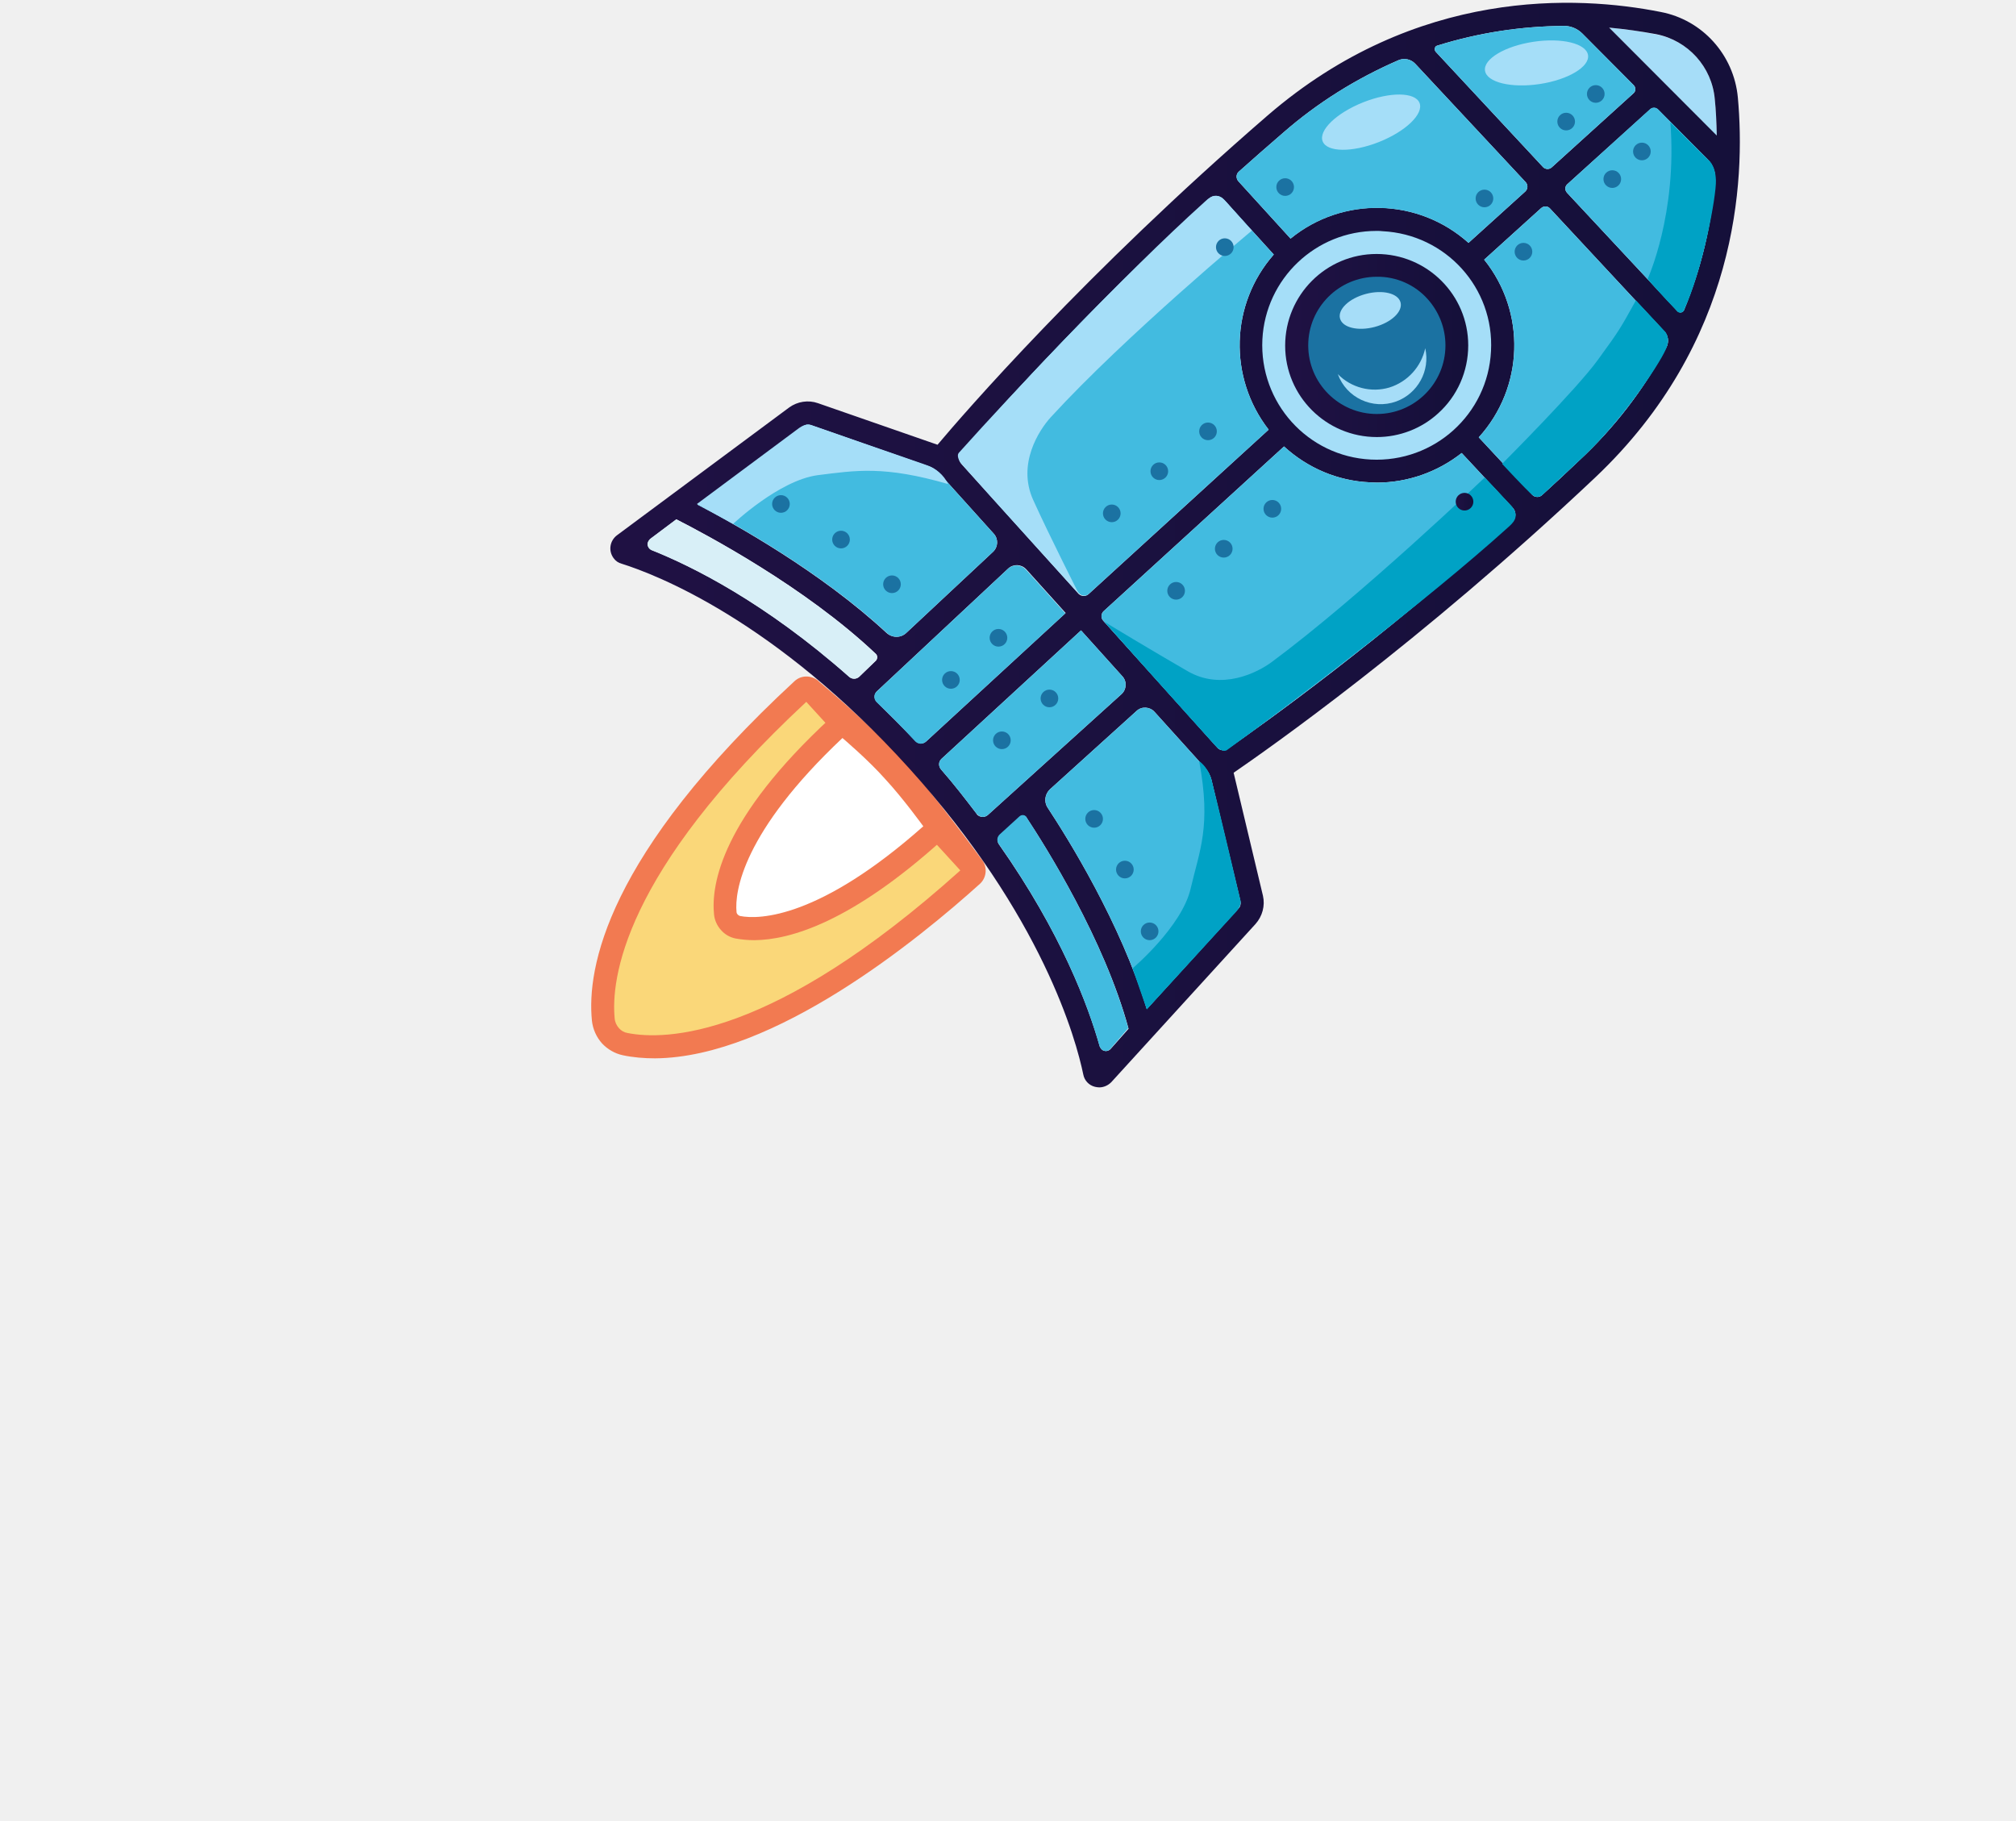
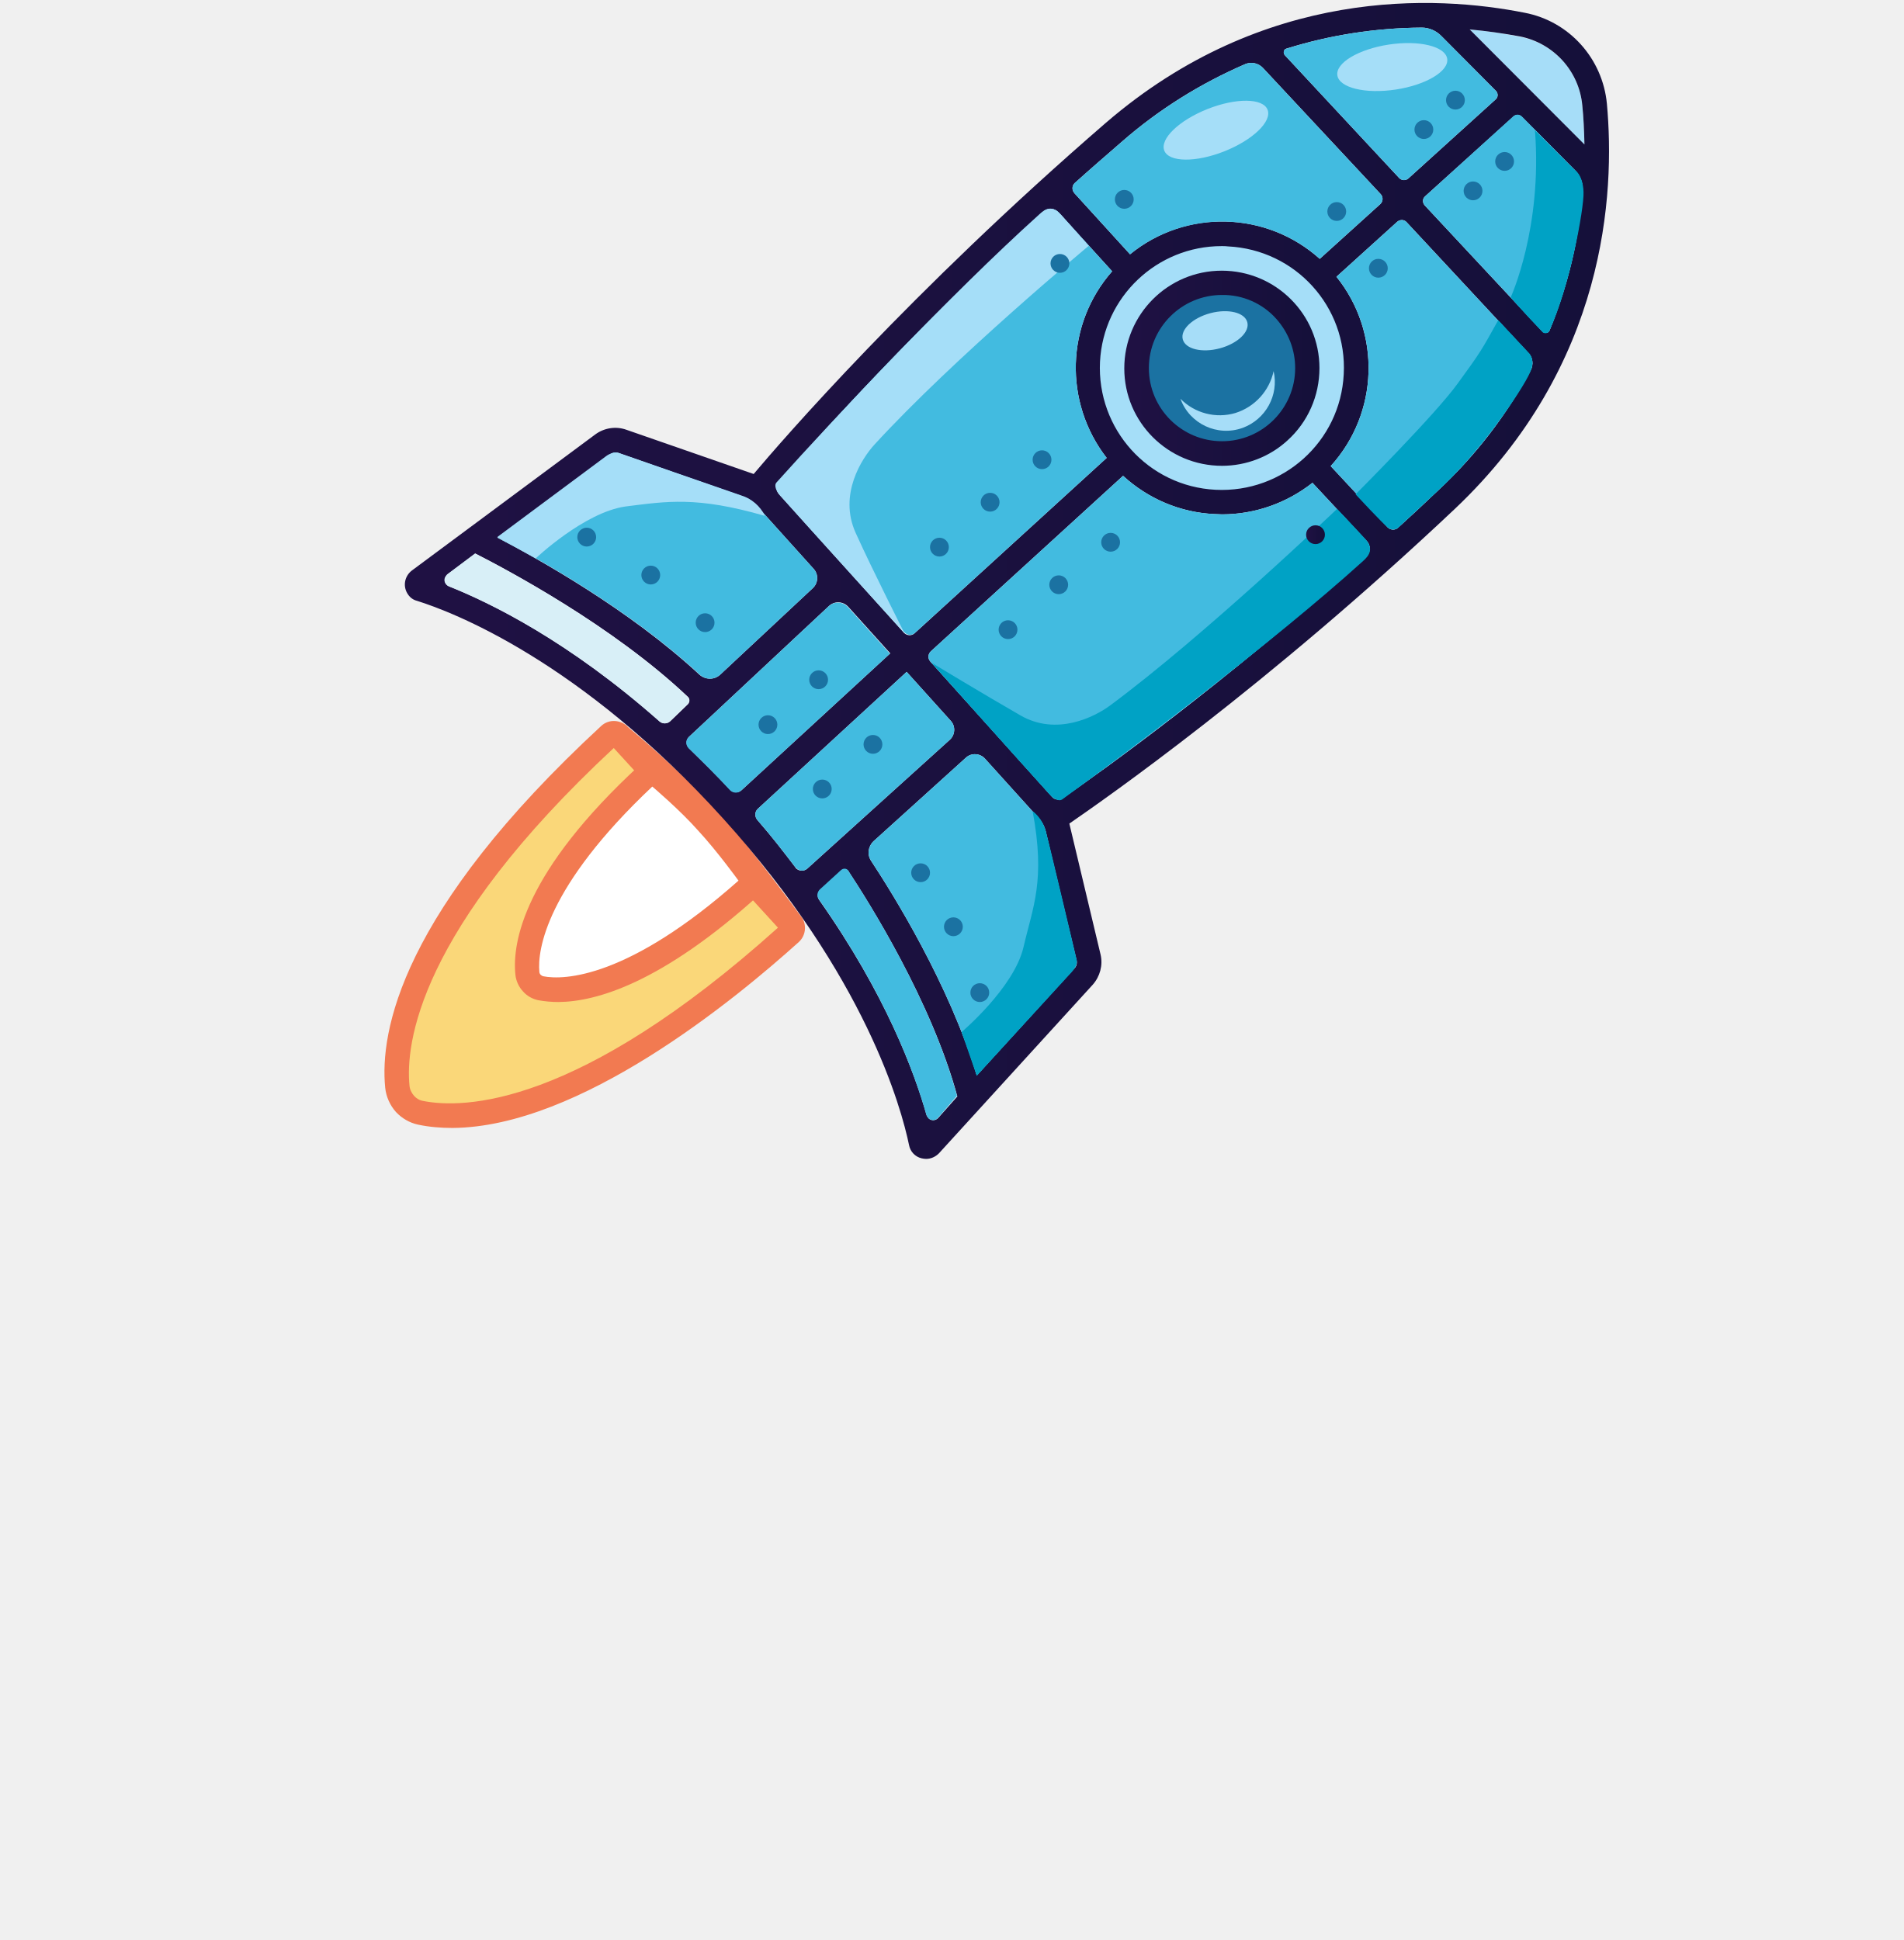
- <svg xmlns="http://www.w3.org/2000/svg" version="1.1" id="Layer_1" x="0px" y="0px" viewBox="0 0 708.1 639.3" style="enable-background:new 0 0 708.1 639.3;" xml:space="preserve">
+ <svg xmlns="http://www.w3.org/2000/svg" version="1.1" id="Layer_1" x="0px" y="0px" viewBox="0 0 627.1 639.3" style="enable-background:new 0 0 627.1 639.3;" xml:space="preserve">
  <style type="text/css">
	.st0{fill:#A5DEF8;}
	.st1{fill:url(#SVGID_1_);}
	.st2{fill:#FFFFFF;}
	.st3{fill:#FAD779;}
	.st4{fill:#F27A51;}
	.st5{fill:#1B72A2;}
- 	.st6{fill:url(#SVGID_00000101815082533259033830000012279544060867213696_);}
+ 	.st6{fill:url(#SVGID_00000150094406594234367810000001425269851173589381_);}
	.st7{fill:#A6DDF8;}
- 	.st8{fill:url(#SVGID_00000111190667404518425700000017161835971532471210_);}
+ 	.st8{fill:url(#SVGID_00000060750816579272698260000005582698913567234707_);}
	.st9{fill:#42BBE0;}
	.st10{fill:#D8EFF7;}
	.st11{fill:#00A2C5;}
- 	.st12{fill:url(#SVGID_00000156569483388193714350000008293039597008446605_);}
+ 	.st12{fill:url(#SVGID_00000110445345411747976250000006889118637327608463_);}
</style>
  <g>
-     <ellipse transform="matrix(0.986 -0.1666 0.1666 0.986 -13.4988 82.2417)" class="st0" cx="483.5" cy="121.6" rx="44.2" ry="44.2" />
-     <linearGradient id="SVGID_1_" gradientUnits="userSpaceOnUse" x1="435.221" y1="520.357" x2="531.711" y2="520.357" gradientTransform="matrix(1 0 0 -1 0 642)">
+     <ellipse class="st0" cx="402.5" cy="121.6" rx="44.2" ry="44.2" />
+     <linearGradient id="SVGID_1_" gradientUnits="userSpaceOnUse" x1="354.221" y1="271.616" x2="450.711" y2="271.616" gradientTransform="matrix(1 0 0 1 0 -150)">
      <stop offset="4.000000e-02" style="stop-color:#1F1143" />
      <stop offset="0.96" style="stop-color:#15103A" />
    </linearGradient>
-     <path class="st1" d="M483.5,169.8c-0.8,0-1.7,0-2.5-0.1c-26.6-1.4-47-24-45.6-50.6c1.4-26.6,24-47,50.6-45.6s47,24,45.6,50.6   C530.2,149.7,509.1,169.8,483.5,169.8z M483.4,81.4c-22.3,0-40.4,18.1-40.4,40.3c0,22.3,18.1,40.4,40.3,40.4s40.4-18.1,40.4-40.3   c0-21.5-16.8-39.2-38.2-40.3C484.8,81.4,484.1,81.4,483.4,81.4z" />
-     <path class="st2" d="M557.4,164.8c-70.4,66.4-128.7,104.8-128.7,104.8l10.9,45.9c0.5,2.2-0.1,4.6-1.6,6.3l-50.8,55.6   c-0.6,0.7-1.7,0.7-2.3,0.1c-0.3-0.2-0.4-0.5-0.5-0.9c-2.5-12.1-14.4-56.6-62.2-109.5s-90.8-69.3-102.6-73c-0.9-0.3-1.4-1.2-1.1-2.1   c0.1-0.3,0.3-0.6,0.6-0.8l60.5-44.8c1.8-1.4,4.2-1.7,6.4-1l44.6,15.5c0,0,44.1-54.2,117.3-117.4C498.7-0.2,553.7,2.5,582.5,8.2   c12.9,2.5,22.7,13.3,23.9,26.4C609.1,63.8,606.1,118.8,557.4,164.8z" />
-     <path class="st3" d="M341.4,307.4c-68.1,61.7-107.6,62.2-121.9,59.3c-4.1-0.9-7.2-4.4-7.6-8.6c-1.5-14.8,3-54,69.9-115.8   c0.9-0.8,2.2-0.8,3.1,0.1c0,0,0,0,0,0l56.7,61.9C342.4,305.2,342.3,306.5,341.4,307.4C341.5,307.3,341.4,307.4,341.4,307.4z" />
-     <path class="st4" d="M230.1,371.7c-3.8,0-7.7-0.3-11.4-1.1c-2.8-0.6-5.3-2.1-7.2-4.1c-2-2.2-3.3-5.1-3.6-8.1   c-1.8-18.3,5-58,71.2-119.2c1.2-1.1,2.8-1.7,4.5-1.6c1.6,0.1,3.2,0.8,4.3,2c10.3,8.6,20.1,17.7,29.4,27.5   c9.7,10.3,27.3,34.5,27.3,34.5c2.3,2.5,2.1,6.5-0.4,8.8l0,0C322.9,329.6,272,371.4,230.1,371.7z M283.2,246.5   c-64.7,60.2-68.6,97.8-67.3,111.2c0.1,1.3,0.7,2.5,1.5,3.4c0.8,0.9,1.8,1.5,3,1.7c13.1,2.6,50.8,2.3,116.9-57.1L283.2,246.5z" />
-     <path class="st2" d="M329.2,291.6c-38.7,35.1-61.1,35.3-69.3,33.7c-1.1-0.2-2.1-0.8-2.8-1.6c-0.8-0.9-1.3-2-1.5-3.3   c-0.8-8.4,1.7-30.7,39.7-65.8c0.5-0.5,1.3-0.4,1.7,0.1c0,0,0,0,0,0l32.2,35.2C329.8,290.4,329.7,291.1,329.2,291.6z" />
-     <path class="st4" d="M265,330.2c-2.3,0-4.5-0.2-6.7-0.6c-1.9-0.4-3.7-1.4-5-2.9c-1.4-1.5-2.3-3.5-2.5-5.5   c-1.1-10.7,2.8-33.9,41-69.1c1-0.9,2.4-1.4,3.8-1.4c1.4,0,2.7,0.7,3.7,1.7l32.1,35.1c2,2.1,1.8,5.5-0.3,7.4c0,0,0,0,0,0   C299,323.9,277.5,330.1,265,330.2z M295.9,259.2c-35,33-37.9,53.9-37.2,61.1c0,0.3,0.2,0.7,0.4,0.9c0.2,0.2,0.5,0.4,0.8,0.5   c7,1.4,28.2,0.6,64.4-31.5c0,0-7-9.7-13.3-16.5C305,266.9,295.9,259.2,295.9,259.2z M325.6,288.9L325.6,288.9z M297.2,257.9   L297.2,257.9z" />
-     <ellipse transform="matrix(0.986 -0.1666 0.1666 0.986 -13.4517 82.2625)" class="st0" cx="483.6" cy="121.3" rx="44.2" ry="44.2" />
-     <ellipse transform="matrix(0.986 -0.1666 0.1666 0.986 -13.4517 82.2625)" class="st5" cx="483.6" cy="121.3" rx="28.1" ry="28.1" />
-     <linearGradient id="SVGID_00000153672320335449253160000013962420142133244554_" gradientUnits="userSpaceOnUse" x1="451.42" y1="520.708" x2="515.747" y2="520.708" gradientTransform="matrix(1 0 0 -1 0 642)">
+     <path class="st1" d="M402.5,169.8c-0.8,0-1.7,0-2.5-0.1c-26.6-1.4-47-24-45.6-50.6s24-47,50.6-45.6c26.6,1.4,47,24,45.6,50.6   C449.2,149.7,428.1,169.8,402.5,169.8z M402.4,81.4c-22.3,0-40.4,18.1-40.4,40.3c0,22.3,18.1,40.4,40.3,40.4s40.4-18.1,40.4-40.3   c0-21.5-16.8-39.2-38.2-40.3C403.8,81.4,403.1,81.4,402.4,81.4z" />
+     <path class="st2" d="M476.4,164.8C406,231.2,347.7,269.6,347.7,269.6l10.9,45.9c0.5,2.2-0.1,4.6-1.6,6.3l-50.8,55.6   c-0.6,0.7-1.7,0.7-2.3,0.1c-0.3-0.2-0.4-0.5-0.5-0.9c-2.5-12.1-14.4-56.6-62.2-109.5s-90.8-69.3-102.6-73c-0.9-0.3-1.4-1.2-1.1-2.1   c0.1-0.3,0.3-0.6,0.6-0.8l60.5-44.8c1.8-1.4,4.2-1.7,6.4-1l44.6,15.5c0,0,44.1-54.2,117.3-117.4c50.8-43.7,105.8-41,134.6-35.3   c12.9,2.5,22.7,13.3,23.9,26.4C528.1,63.8,525.1,118.8,476.4,164.8z" />
+     <path class="st3" d="M260.4,307.4c-68.1,61.7-107.6,62.2-121.9,59.3c-4.1-0.9-7.2-4.4-7.6-8.6c-1.5-14.8,3-54,69.9-115.8   c0.9-0.8,2.2-0.8,3.1,0.1l0,0l56.7,61.9C261.4,305.2,261.3,306.5,260.4,307.4C260.5,307.3,260.4,307.4,260.4,307.4z" />
+     <path class="st4" d="M149.1,371.7c-3.8,0-7.7-0.3-11.4-1.1c-2.8-0.6-5.3-2.1-7.2-4.1c-2-2.2-3.3-5.1-3.6-8.1   c-1.8-18.3,5-58,71.2-119.2c1.2-1.1,2.8-1.7,4.5-1.6c1.6,0.1,3.2,0.8,4.3,2c10.3,8.6,20.1,17.7,29.4,27.5   c9.7,10.3,27.3,34.5,27.3,34.5c2.3,2.5,2.1,6.5-0.4,8.8l0,0C241.9,329.6,191,371.4,149.1,371.7z M202.2,246.5   c-64.7,60.2-68.6,97.8-67.3,111.2c0.1,1.3,0.7,2.5,1.5,3.4s1.8,1.5,3,1.7c13.1,2.6,50.8,2.3,116.9-57.1L202.2,246.5z" />
+     <path class="st2" d="M248.2,291.6c-38.7,35.1-61.1,35.3-69.3,33.7c-1.1-0.2-2.1-0.8-2.8-1.6c-0.8-0.9-1.3-2-1.5-3.3   c-0.8-8.4,1.7-30.7,39.7-65.8c0.5-0.5,1.3-0.4,1.7,0.1l0,0l32.2,35.2C248.8,290.4,248.7,291.1,248.2,291.6z" />
+     <path class="st4" d="M184,330.2c-2.3,0-4.5-0.2-6.7-0.6c-1.9-0.4-3.7-1.4-5-2.9c-1.4-1.5-2.3-3.5-2.5-5.5   c-1.1-10.7,2.8-33.9,41-69.1c1-0.9,2.4-1.4,3.8-1.4s2.7,0.7,3.7,1.7l32.1,35.1c2,2.1,1.8,5.5-0.3,7.4l0,0   C218,323.9,196.5,330.1,184,330.2z M214.9,259.2c-35,33-37.9,53.9-37.2,61.1c0,0.3,0.2,0.7,0.4,0.9c0.2,0.2,0.5,0.4,0.8,0.5   c7,1.4,28.2,0.6,64.4-31.5c0,0-7-9.7-13.3-16.5C224,266.9,214.9,259.2,214.9,259.2z M244.6,288.9L244.6,288.9z M216.2,257.9   L216.2,257.9z" />
+     <ellipse class="st0" cx="402.6" cy="121.3" rx="44.2" ry="44.2" />
+     <ellipse class="st5" cx="402.6" cy="121.3" rx="28.1" ry="28.1" />
+     <linearGradient id="SVGID_00000110467192701925502550000017591604286437588404_" gradientUnits="userSpaceOnUse" x1="370.4" y1="271.35" x2="434.7" y2="271.35" gradientTransform="matrix(1 0 0 1 0 -150)">
      <stop offset="4.000000e-02" style="stop-color:#1F1143" />
      <stop offset="0.96" style="stop-color:#15103A" />
    </linearGradient>
-     <path style="fill:url(#SVGID_00000153672320335449253160000013962420142133244554_);" d="M483.6,153.5c-17.8,0-32.2-14.4-32.2-32.1   c0-17.8,14.4-32.2,32.1-32.2c17.8,0,32.2,14.4,32.2,32.1c0,9.1-3.8,17.8-10.6,23.9C499.3,150.5,491.6,153.5,483.6,153.5z    M483.6,97.2c-13.3,0-24.1,10.8-24.1,24.1s10.8,24.1,24.1,24.1c13.3,0,24.1-10.8,24.1-24.1c0-6-2.2-11.7-6.2-16.2   C497,100,490.4,97.1,483.6,97.2L483.6,97.2z" />
-     <ellipse transform="matrix(0.9664 -0.2571 0.2571 0.9664 -11.8547 127.4337)" class="st7" cx="481.3" cy="109" rx="11" ry="6" />
-     <path class="st7" d="M488,136.1c-6.4,1.9-13.4,0.1-18.1-4.7c3,8.3,12.2,12.6,20.5,9.6c7.6-2.8,12-10.8,10.2-18.7   C499.2,128.8,494.4,134.1,488,136.1z" />
-     <path class="st7" d="M602.3,34.9c0.4,3.8,0.6,8.1,0.7,12.8l-37.8-38c5.5,0.5,11.1,1.3,16.5,2.4C592.9,14.2,601.3,23.5,602.3,34.9z" />
-     <linearGradient id="SVGID_00000181060331261177863340000008166353318298246822_" gradientUnits="userSpaceOnUse" x1="214.401" y1="450.5" x2="611.085" y2="450.5" gradientTransform="matrix(1 0 0 -1 0 642)">
+     <path style="fill:url(#SVGID_00000110467192701925502550000017591604286437588404_);" d="M402.6,153.5c-17.8,0-32.2-14.4-32.2-32.1   c0-17.8,14.4-32.2,32.1-32.2c17.8,0,32.2,14.4,32.2,32.1c0,9.1-3.8,17.8-10.6,23.9C418.3,150.5,410.6,153.5,402.6,153.5z    M402.6,97.2c-13.3,0-24.1,10.8-24.1,24.1s10.8,24.1,24.1,24.1c13.3,0,24.1-10.8,24.1-24.1c0-6-2.2-11.7-6.2-16.2   C416,100,409.4,97.1,402.6,97.2L402.6,97.2z" />
+     <ellipse transform="matrix(0.9664 -0.2571 0.2571 0.9664 -14.5753 106.5799)" class="st7" cx="400.3" cy="109" rx="11" ry="6" />
+     <path class="st7" d="M407,136.1c-6.4,1.9-13.4,0.1-18.1-4.7c3,8.3,12.2,12.6,20.5,9.6c7.6-2.8,12-10.8,10.2-18.7   C418.2,128.8,413.4,134.1,407,136.1z" />
+     <path class="st7" d="M521.3,34.9c0.4,3.8,0.6,8.1,0.7,12.8l-37.8-38c5.5,0.5,11.1,1.3,16.5,2.4C511.9,14.2,520.3,23.5,521.3,34.9z" />
+     <linearGradient id="SVGID_00000029011934170451565220000004711401301134164875_" gradientUnits="userSpaceOnUse" x1="133.382" y1="341.439" x2="530.104" y2="341.439" gradientTransform="matrix(1 0 0 1 0 -150)">
      <stop offset="4.000000e-02" style="stop-color:#1F1143" />
      <stop offset="0.96" style="stop-color:#15103A" />
    </linearGradient>
-     <path style="fill:url(#SVGID_00000181060331261177863340000008166353318298246822_);" d="M610.4,34.2C609,19.3,598,7,583.3,4.2   c-29.2-5.8-85.8-8.7-138,36.3c-64.4,55.7-106.9,104.9-116,115.7l-42-14.6c-3.4-1.2-7.2-0.6-10.1,1.5L216.7,188   c-2.5,1.9-3.1,5.4-1.2,8c0.7,1,1.7,1.7,2.9,2c11.8,3.7,53.9,19.8,100.9,71.8s58.7,95.5,61.2,107.6c0.4,2.1,2,3.8,4.1,4.3   c0.5,0.1,1,0.2,1.5,0.2c1.6,0,3.1-0.7,4.2-1.8l50.7-55.6c2.4-2.7,3.4-6.4,2.6-9.9l-10.3-43.2c11.6-8,65-45.2,127-103.7   C610.3,120.4,613.1,63.8,610.4,34.2z M504.9,16c14.4-4.5,29.4-6.8,44.5-6.9c2.4,0,4.7,1,6.4,2.7l18,18.1c0.8,0.8,0.8,2.1,0,2.8   c0,0,0,0-0.1,0.1L545,58.8c-0.9,0.8-2.2,0.7-3-0.1l-37.7-40.5c-0.5-0.6-0.5-1.4,0.1-2C504.5,16.2,504.7,16,504.9,16z M435.1,60.3   c5-4.5,10.2-9,15.5-13.6c12.1-10.6,25.9-19.2,40.7-25.6c2-0.8,4.3-0.3,5.8,1.3L535.9,64c0.8,0.9,0.8,2.3-0.1,3.2c0,0,0,0,0,0   l-20,18.1c-17.6-15.8-44.2-16.5-62.5-1.5L435,63.7C434.1,62.7,434.1,61.2,435.1,60.3C435.1,60.3,435.1,60.3,435.1,60.3z    M523.7,123.3c-1.1,22.2-20,39.2-42.2,38.1c-22.2-1.1-39.2-20-38.1-42.2c1.1-21.3,18.7-38.1,40.1-38.1c0.7,0,1.4,0,2.1,0.1   C507.8,82.3,524.9,101.1,523.7,123.3L523.7,123.3z M337.5,159.1c10.3-12.1,41.2-47.2,87.1-89.3c1.5-1.4,3.8-1.3,5.2,0.2   c0,0,0,0,0,0l17.6,19.4c-15.3,17.4-16,43.2-1.8,61.5l-63.3,57.8c-1,0.9-2.5,0.8-3.4-0.1c0,0,0,0,0,0l-41.3-45.8   C336.6,161.7,336.6,160.1,337.5,159.1z M282.1,149.7c0.8-0.6,1.8-0.7,2.7-0.4l41.2,14.4c1.6,0.5,3,1.5,4.1,2.7l19,21.1   c1.6,1.8,1.5,4.6-0.3,6.3l-30.5,28.5c-1.9,1.8-4.9,1.8-6.9,0c-23.2-21.5-53.2-38.2-66.5-45.1L282.1,149.7z M301.8,237.7   c-1,0.9-2.5,0.9-3.5,0c-29.8-26.3-55.4-38.9-69.4-44.5c-1.1-0.5-1.7-1.8-1.2-2.9c0.2-0.4,0.4-0.7,0.7-1l9.2-6.9   c10.2,5.2,45.2,23.7,70,47.2c0.7,0.6,0.7,1.7,0.1,2.4c0,0-0.1,0.1-0.1,0.1L301.8,237.7z M308,246.6c-1-1-1.1-2.6-0.1-3.7   c0,0,0.1-0.1,0.1-0.1l46.1-43.1c1.8-1.7,4.6-1.6,6.3,0.2c0,0,0,0,0.1,0.1l13.8,15.3l-49,45.1c-1.1,1-2.7,0.9-3.7-0.1   C317.1,255.6,312,250.5,308,246.6L308,246.6z M343.1,285.9c-4.2-5.5-7.8-10.2-12.6-15.7c-0.9-1.1-0.9-2.7,0.2-3.7l49-45.1   l14.5,16.1c1.7,1.8,1.5,4.7-0.3,6.3l-47,42.5c-1.1,0.9-2.7,0.8-3.7-0.2C343.1,286,343.1,285.9,343.1,285.9L343.1,285.9z    M390.1,368.4c-0.8,0.9-2.2,1-3.1,0.2c-0.3-0.3-0.5-0.6-0.7-1c-4-14.2-13.5-39.9-35.4-71c-0.8-1.1-0.6-2.5,0.4-3.4l6.9-6.3   c0.7-0.6,1.7-0.6,2.3,0.1c0.1,0.1,0.1,0.1,0.1,0.2c6.6,10,27.3,42.8,35.8,74.1L390.1,368.4z M435.7,316.5c0.2,0.9,0,1.9-0.7,2.6   l-32.2,35.3c-9.2-30.3-27.7-59.9-34.8-70.7c-1.4-2.1-1-4.8,0.8-6.5l30.4-27.5c1.8-1.7,4.7-1.5,6.3,0.3l17.7,19.6   c1.1,1.2,1.9,2.7,2.3,4.3L435.7,316.5z M531,183.5c-47.5,42.4-86.5,70.3-99.8,79.5c-1.1,0.8-2.7,0.6-3.6-0.4L387.5,218   c-0.9-1-0.8-2.5,0.2-3.4c0,0,0,0,0,0l63.3-57.8c8.3,7.6,18.9,12.1,30.1,12.6c0.8,0,1.7,0.1,2.5,0.1c10.8,0,21.3-3.7,29.8-10.4   l17.8,19.1C532.7,179.7,532.6,182.1,531,183.5C531.1,183.5,531,183.5,531,183.5L531,183.5z M585.3,122c-8,14.9-18.3,28.3-30.7,39.8   c-4.4,4.2-8.7,8.2-13,12.1c-1,0.9-2.5,0.8-3.4-0.1l-18.8-20.2c15.9-17.5,16.7-44,1.9-62.4l20-18.1c0.9-0.8,2.3-0.8,3.1,0.1l40,43   C586,117.7,586.3,120.1,585.3,122z M591.5,108.9c-0.3,0.7-1.1,1-1.8,0.7c-0.2-0.1-0.3-0.2-0.5-0.3l-38.8-41.6   c-0.8-0.9-0.8-2.2,0.1-3c0,0,0,0,0,0l29.1-26.3c0.8-0.7,2-0.7,2.8,0.1L599.8,56c1.9,1.9,2.9,4.6,2.6,7.3   C601.2,78.9,597.5,94.3,591.5,108.9z M565.2,9.7c5.5,0.5,11.1,1.3,16.5,2.3c11.2,2.2,19.6,11.5,20.6,22.8c0.4,3.8,0.6,8.1,0.7,12.8   L565.2,9.7z" />
-     <path class="st9" d="M504.9,16c14.4-4.5,29.4-6.8,44.5-6.9c2.4,0,4.7,1,6.4,2.7l18,18.1c0.8,0.8,0.8,2.1,0,2.8c0,0,0,0-0.1,0.1   L545,58.8c-0.9,0.8-2.2,0.7-3-0.1l-37.7-40.5c-0.5-0.6-0.5-1.5,0.1-2C504.5,16.2,504.7,16.1,504.9,16z" />
-     <path class="st9" d="M435.1,60.3c5-4.5,10.2-9,15.5-13.6c12.1-10.6,25.9-19.2,40.7-25.6c2-0.8,4.3-0.3,5.8,1.3L535.9,64   c0.8,0.9,0.8,2.3-0.1,3.2c0,0,0,0,0,0l-20,18.1c-17.6-15.8-44.2-16.4-62.5-1.5L435,63.7C434.1,62.7,434.1,61.2,435.1,60.3   C435.1,60.3,435.1,60.3,435.1,60.3z" />
-     <path class="st9" d="M337.5,159.1c10.3-12.1,41.2-47.2,87.1-89.3c1.5-1.4,3.8-1.3,5.2,0.2c0,0,0,0,0,0l17.6,19.4   c-15.3,17.4-16,43.2-1.8,61.5l-63.2,57.7c-1,0.9-2.5,0.8-3.4-0.2c0,0,0,0,0,0l-41.3-45.8C336.6,161.7,336.6,160.1,337.5,159.1z" />
-     <path class="st9" d="M282,149.7c0.8-0.6,1.8-0.7,2.7-0.4l41.3,14.4c1.6,0.5,3,1.5,4.1,2.7l19,21.1c1.6,1.8,1.5,4.6-0.3,6.3   l-30.5,28.5c-1.9,1.8-4.9,1.8-6.8,0c-23.2-21.5-53.2-38.2-66.5-45.1L282,149.7z" />
-     <path class="st10" d="M301.7,237.7c-1,0.9-2.5,0.9-3.5,0c-29.7-26.3-55.3-38.9-69.4-44.5c-1.1-0.5-1.7-1.8-1.2-2.9   c0.2-0.4,0.4-0.7,0.7-1l9.2-6.9c10.2,5.2,45.2,23.7,70,47.2c0.7,0.6,0.7,1.7,0.1,2.4c0,0,0,0-0.1,0.1L301.7,237.7z" />
-     <path class="st9" d="M307.9,246.6c-1-1-1.1-2.6-0.1-3.6c0,0,0.1-0.1,0.1-0.1l46.1-43.1c1.8-1.7,4.6-1.6,6.3,0.2c0,0,0,0,0.1,0.1   l13.8,15.3l-49,45.1c-1.1,1-2.7,0.9-3.7-0.1C317.1,255.6,312,250.5,307.9,246.6z" />
-     <path class="st9" d="M343.1,285.9c-4.2-5.5-7.8-10.2-12.6-15.7c-0.9-1.1-0.9-2.7,0.2-3.7l49-45.1l14.5,16.1   c1.7,1.8,1.5,4.7-0.3,6.3l-47,42.5c-1.1,0.9-2.7,0.8-3.6-0.3C343.1,286,343.1,285.9,343.1,285.9z" />
-     <path class="st9" d="M390,368.4c-0.8,0.9-2.2,1-3.1,0.1c-0.3-0.3-0.5-0.7-0.7-1.1c-4-14.2-13.5-39.9-35.4-71   c-0.8-1.1-0.6-2.5,0.4-3.4l6.9-6.3c0.7-0.6,1.7-0.6,2.3,0.1c0.1,0.1,0.1,0.1,0.1,0.2c6.6,10,27.3,42.8,35.8,74.1L390,368.4z" />
-     <path class="st9" d="M435.6,316.5c0.2,0.9,0,1.9-0.7,2.6l-32.1,35.3c-9.2-30.3-27.7-59.9-34.8-70.7c-1.4-2.1-1-4.8,0.8-6.5   l30.4-27.5c1.8-1.7,4.6-1.5,6.3,0.3c0,0,0,0,0,0l17.7,19.6c1.1,1.2,1.9,2.7,2.3,4.3L435.6,316.5z" />
-     <path class="st9" d="M531,183.5c-47.5,42.4-86.5,70.2-99.8,79.5c-1.1,0.8-2.7,0.6-3.6-0.4L387.5,218c-0.9-1-0.8-2.5,0.2-3.4   l63.3-57.8c8.3,7.6,18.9,12.1,30.1,12.6c0.8,0,1.7,0.1,2.5,0.1c10.8,0,21.3-3.7,29.8-10.4l17.8,19.1   C532.7,179.7,532.6,182,531,183.5C531.1,183.5,531,183.5,531,183.5z" />
-     <path class="st9" d="M585.3,122c-8,14.9-18.3,28.3-30.7,39.8c-4.4,4.2-8.7,8.2-13,12.1c-1,0.9-2.5,0.8-3.4-0.1l-18.8-20.2   c15.9-17.5,16.7-44,1.9-62.4l20-18.1c0.9-0.8,2.3-0.8,3.1,0.1l40,43C586,117.7,586.3,120.1,585.3,122z" />
-     <path class="st9" d="M591.5,108.9c-0.3,0.7-1.1,1-1.8,0.7c-0.2-0.1-0.3-0.2-0.5-0.3l-38.8-41.6c-0.8-0.9-0.8-2.2,0.1-3c0,0,0,0,0,0   l29.1-26.4c0.8-0.7,2-0.7,2.8,0.1L599.8,56c1.9,1.9,2.8,4.6,2.6,7.3C601.2,79,597.5,94.4,591.5,108.9z" />
-     <path class="st0" d="M336.9,158.9c19-21.2,57.8-62.4,86-87.8c1.5-1.3,4.1-4.4,7.7-0.3c4.4,4.9,9.1,10.2,9.1,10.2   s-44.4,36.9-70.6,65.5c-4.2,4.6-11.9,16.5-6.2,29.1c5.7,12.6,16.1,33.1,16.1,33.1s-31.1-34.3-41-45.4   C336.9,162,335.8,160,336.9,158.9z" />
-     <path class="st11" d="M431,263.4c23-16.7,70.4-52.6,98.6-78.1c1.4-1.3,4.8-3.8,1.1-7.8c-4.4-4.8-9.2-9.8-9.2-9.8   s-43.6,41.7-74.8,64.8c-5,3.7-17.6,10.2-29.6,3.2c-12-6.9-29.2-17.3-29.2-17.3s28.9,32.4,38.9,43.4   C427.9,263,429.8,264.3,431,263.4z" />
-     <ellipse transform="matrix(0.9887 -0.1498 0.1498 0.9887 2.7766 81.0931)" class="st0" cx="539.7" cy="22.1" rx="18.3" ry="7.5" />
-     <ellipse transform="matrix(0.9295 -0.3688 0.3688 0.9295 18.1175 180.6414)" class="st0" cx="481.6" cy="42.9" rx="18.3" ry="7.5" />
-     <path class="st0" d="M333,170c-1.5-3.2-4.3-5.6-7.7-6.7c-5.9-2-40.3-14-40.3-14s-1.8-0.8-4.3,1l-35.9,26.7l12.7,7   c0,0,16-15.2,29.6-17.1C300.7,165.2,310.5,163.5,333,170z" />
-     <path class="st11" d="M421.2,267.3c2.1,1.6,3.5,3.8,4.3,6.4c1.6,6,10.2,42.5,10.2,42.5s0.6,1.7-1.6,4.1l-31.3,34.2l-5-14.4   c0,0,17.3-14.6,20.4-28C421.3,298.7,425.5,290.3,421.2,267.3z" />
-     <circle class="st5" cx="521.4" cy="69.7" r="3.1" />
-     <circle class="st5" cx="535.1" cy="88.4" r="3.1" />
-     <circle class="st5" cx="566.3" cy="62.9" r="3.1" />
-     <circle class="st5" cx="576.7" cy="53.2" r="3.1" />
-     <circle class="st5" cx="550.1" cy="42.7" r="3.1" />
-     <circle class="st5" cx="560.5" cy="33" r="3.1" />
-     <linearGradient id="SVGID_00000084519806048372463940000011606508635751740315_" gradientUnits="userSpaceOnUse" x1="511.319" y1="465.806" x2="517.519" y2="465.806" gradientTransform="matrix(1 0 0 -1 0 642)">
+     <path style="fill:url(#SVGID_00000029011934170451565220000004711401301134164875_);" d="M529.4,34.2C528,19.3,517,7,502.3,4.2   c-29.2-5.8-85.8-8.7-138,36.3c-64.4,55.7-106.9,104.9-116,115.7l-42-14.6c-3.4-1.2-7.2-0.6-10.1,1.5L135.7,188   c-2.5,1.9-3.1,5.4-1.2,8c0.7,1,1.7,1.7,2.9,2c11.8,3.7,53.9,19.8,100.9,71.8s58.7,95.5,61.2,107.6c0.4,2.1,2,3.8,4.1,4.3   c0.5,0.1,1,0.2,1.5,0.2c1.6,0,3.1-0.7,4.2-1.8l50.7-55.6c2.4-2.7,3.4-6.4,2.6-9.9l-10.3-43.2c11.6-8,65-45.2,127-103.7   C529.3,120.4,532.1,63.8,529.4,34.2z M423.9,16c14.4-4.5,29.4-6.8,44.5-6.9c2.4,0,4.7,1,6.4,2.7l18,18.1c0.8,0.8,0.8,2.1,0,2.8   c0,0,0,0-0.1,0.1l-28.7,26c-0.9,0.8-2.2,0.7-3-0.1l-37.7-40.5c-0.5-0.6-0.5-1.4,0.1-2C423.5,16.2,423.7,16,423.9,16z M354.1,60.3   c5-4.5,10.2-9,15.5-13.6c12.1-10.6,25.9-19.2,40.7-25.6c2-0.8,4.3-0.3,5.8,1.3L454.9,64c0.8,0.9,0.8,2.3-0.1,3.2l0,0l-20,18.1   c-17.6-15.8-44.2-16.5-62.5-1.5L354,63.7C353.1,62.7,353.1,61.2,354.1,60.3L354.1,60.3z M442.7,123.3c-1.1,22.2-20,39.2-42.2,38.1   s-39.2-20-38.1-42.2c1.1-21.3,18.7-38.1,40.1-38.1c0.7,0,1.4,0,2.1,0.1C426.8,82.3,443.9,101.1,442.7,123.3L442.7,123.3z    M256.5,159.1c10.3-12.1,41.2-47.2,87.1-89.3c1.5-1.4,3.8-1.3,5.2,0.2l0,0l17.6,19.4c-15.3,17.4-16,43.2-1.8,61.5l-63.3,57.8   c-1,0.9-2.5,0.8-3.4-0.1l0,0l-41.3-45.8C255.6,161.7,255.6,160.1,256.5,159.1z M201.1,149.7c0.8-0.6,1.8-0.7,2.7-0.4l41.2,14.4   c1.6,0.5,3,1.5,4.1,2.7l19,21.1c1.6,1.8,1.5,4.6-0.3,6.3l-30.5,28.5c-1.9,1.8-4.9,1.8-6.9,0c-23.2-21.5-53.2-38.2-66.5-45.1   L201.1,149.7z M220.8,237.7c-1,0.9-2.5,0.9-3.5,0c-29.8-26.3-55.4-38.9-69.4-44.5c-1.1-0.5-1.7-1.8-1.2-2.9c0.2-0.4,0.4-0.7,0.7-1   l9.2-6.9c10.2,5.2,45.2,23.7,70,47.2c0.7,0.6,0.7,1.7,0.1,2.4l-0.1,0.1L220.8,237.7z M227,246.6c-1-1-1.1-2.6-0.1-3.7l0.1-0.1   l46.1-43.1c1.8-1.7,4.6-1.6,6.3,0.2c0,0,0,0,0.1,0.1l13.8,15.3l-49,45.1c-1.1,1-2.7,0.9-3.7-0.1C236.1,255.6,231,250.5,227,246.6   L227,246.6z M262.1,285.9c-4.2-5.5-7.8-10.2-12.6-15.7c-0.9-1.1-0.9-2.7,0.2-3.7l49-45.1l14.5,16.1c1.7,1.8,1.5,4.7-0.3,6.3   l-47,42.5c-1.1,0.9-2.7,0.8-3.7-0.2C262.1,286,262.1,285.9,262.1,285.9L262.1,285.9z M309.1,368.4c-0.8,0.9-2.2,1-3.1,0.2   c-0.3-0.3-0.5-0.6-0.7-1c-4-14.2-13.5-39.9-35.4-71c-0.8-1.1-0.6-2.5,0.4-3.4l6.9-6.3c0.7-0.6,1.7-0.6,2.3,0.1   c0.1,0.1,0.1,0.1,0.1,0.2c6.6,10,27.3,42.8,35.8,74.1L309.1,368.4z M354.7,316.5c0.2,0.9,0,1.9-0.7,2.6l-32.2,35.3   c-9.2-30.3-27.7-59.9-34.8-70.7c-1.4-2.1-1-4.8,0.8-6.5l30.4-27.5c1.8-1.7,4.7-1.5,6.3,0.3l17.7,19.6c1.1,1.2,1.9,2.7,2.3,4.3   L354.7,316.5z M450,183.5c-47.5,42.4-86.5,70.3-99.8,79.5c-1.1,0.8-2.7,0.6-3.6-0.4L306.5,218c-0.9-1-0.8-2.5,0.2-3.4l0,0   l63.3-57.8c8.3,7.6,18.9,12.1,30.1,12.6c0.8,0,1.7,0.1,2.5,0.1c10.8,0,21.3-3.7,29.8-10.4l17.8,19.1   C451.7,179.7,451.6,182.1,450,183.5C450.1,183.5,450,183.5,450,183.5L450,183.5z M504.3,122c-8,14.9-18.3,28.3-30.7,39.8   c-4.4,4.2-8.7,8.2-13,12.1c-1,0.9-2.5,0.8-3.4-0.1l-18.8-20.2c15.9-17.5,16.7-44,1.9-62.4l20-18.1c0.9-0.8,2.3-0.8,3.1,0.1l40,43   C505,117.7,505.3,120.1,504.3,122z M510.5,108.9c-0.3,0.7-1.1,1-1.8,0.7c-0.2-0.1-0.3-0.2-0.5-0.3l-38.8-41.6   c-0.8-0.9-0.8-2.2,0.1-3l0,0l29.1-26.3c0.8-0.7,2-0.7,2.8,0.1L518.8,56c1.9,1.9,2.9,4.6,2.6,7.3C520.2,78.9,516.5,94.3,510.5,108.9   z M484.2,9.7c5.5,0.5,11.1,1.3,16.5,2.3c11.2,2.2,19.6,11.5,20.6,22.8c0.4,3.8,0.6,8.1,0.7,12.8L484.2,9.7z" />
+     <path class="st9" d="M423.9,16c14.4-4.5,29.4-6.8,44.5-6.9c2.4,0,4.7,1,6.4,2.7l18,18.1c0.8,0.8,0.8,2.1,0,2.8c0,0,0,0-0.1,0.1   l-28.7,26c-0.9,0.8-2.2,0.7-3-0.1l-37.7-40.5c-0.5-0.6-0.5-1.5,0.1-2C423.5,16.2,423.7,16.1,423.9,16z" />
+     <path class="st9" d="M354.1,60.3c5-4.5,10.2-9,15.5-13.6c12.1-10.6,25.9-19.2,40.7-25.6c2-0.8,4.3-0.3,5.8,1.3L454.9,64   c0.8,0.9,0.8,2.3-0.1,3.2l0,0l-20,18.1c-17.6-15.8-44.2-16.4-62.5-1.5L354,63.7C353.1,62.7,353.1,61.2,354.1,60.3L354.1,60.3z" />
+     <path class="st9" d="M256.5,159.1c10.3-12.1,41.2-47.2,87.1-89.3c1.5-1.4,3.8-1.3,5.2,0.2l0,0l17.6,19.4   c-15.3,17.4-16,43.2-1.8,61.5l-63.2,57.7c-1,0.9-2.5,0.8-3.4-0.2l0,0l-41.3-45.8C255.6,161.7,255.6,160.1,256.5,159.1z" />
+     <path class="st9" d="M201,149.7c0.8-0.6,1.8-0.7,2.7-0.4l41.3,14.4c1.6,0.5,3,1.5,4.1,2.7l19,21.1c1.6,1.8,1.5,4.6-0.3,6.3   l-30.5,28.5c-1.9,1.8-4.9,1.8-6.8,0c-23.2-21.5-53.2-38.2-66.5-45.1L201,149.7z" />
+     <path class="st10" d="M220.7,237.7c-1,0.9-2.5,0.9-3.5,0c-29.7-26.3-55.3-38.9-69.4-44.5c-1.1-0.5-1.7-1.8-1.2-2.9   c0.2-0.4,0.4-0.7,0.7-1l9.2-6.9c10.2,5.2,45.2,23.7,70,47.2c0.7,0.6,0.7,1.7,0.1,2.4c0,0,0,0-0.1,0.1L220.7,237.7z" />
+     <path class="st9" d="M226.9,246.6c-1-1-1.1-2.6-0.1-3.6l0.1-0.1l46.1-43.1c1.8-1.7,4.6-1.6,6.3,0.2c0,0,0,0,0.1,0.1l13.8,15.3   l-49,45.1c-1.1,1-2.7,0.9-3.7-0.1C236.1,255.6,231,250.5,226.9,246.6z" />
+     <path class="st9" d="M262.1,285.9c-4.2-5.5-7.8-10.2-12.6-15.7c-0.9-1.1-0.9-2.7,0.2-3.7l49-45.1l14.5,16.1   c1.7,1.8,1.5,4.7-0.3,6.3l-47,42.5c-1.1,0.9-2.7,0.8-3.6-0.3C262.1,286,262.1,285.9,262.1,285.9z" />
+     <path class="st9" d="M309,368.4c-0.8,0.9-2.2,1-3.1,0.1c-0.3-0.3-0.5-0.7-0.7-1.1c-4-14.2-13.5-39.9-35.4-71   c-0.8-1.1-0.6-2.5,0.4-3.4l6.9-6.3c0.7-0.6,1.7-0.6,2.3,0.1c0.1,0.1,0.1,0.1,0.1,0.2c6.6,10,27.3,42.8,35.8,74.1L309,368.4z" />
+     <path class="st9" d="M354.6,316.5c0.2,0.9,0,1.9-0.7,2.6l-32.1,35.3c-9.2-30.3-27.7-59.9-34.8-70.7c-1.4-2.1-1-4.8,0.8-6.5   l30.4-27.5c1.8-1.7,4.6-1.5,6.3,0.3l0,0l17.7,19.6c1.1,1.2,1.9,2.7,2.3,4.3L354.6,316.5z" />
+     <path class="st9" d="M450,183.5c-47.5,42.4-86.5,70.2-99.8,79.5c-1.1,0.8-2.7,0.6-3.6-0.4L306.5,218c-0.9-1-0.8-2.5,0.2-3.4   l63.3-57.8c8.3,7.6,18.9,12.1,30.1,12.6c0.8,0,1.7,0.1,2.5,0.1c10.8,0,21.3-3.7,29.8-10.4l17.8,19.1   C451.7,179.7,451.6,182,450,183.5C450.1,183.5,450,183.5,450,183.5z" />
+     <path class="st9" d="M504.3,122c-8,14.9-18.3,28.3-30.7,39.8c-4.4,4.2-8.7,8.2-13,12.1c-1,0.9-2.5,0.8-3.4-0.1l-18.8-20.2   c15.9-17.5,16.7-44,1.9-62.4l20-18.1c0.9-0.8,2.3-0.8,3.1,0.1l40,43C505,117.7,505.3,120.1,504.3,122z" />
+     <path class="st9" d="M510.5,108.9c-0.3,0.7-1.1,1-1.8,0.7c-0.2-0.1-0.3-0.2-0.5-0.3l-38.8-41.6c-0.8-0.9-0.8-2.2,0.1-3l0,0   l29.1-26.4c0.8-0.7,2-0.7,2.8,0.1L518.8,56c1.9,1.9,2.8,4.6,2.6,7.3C520.2,79,516.5,94.4,510.5,108.9z" />
+     <path class="st0" d="M255.9,158.9c19-21.2,57.8-62.4,86-87.8c1.5-1.3,4.1-4.4,7.7-0.3c4.4,4.9,9.1,10.2,9.1,10.2   s-44.4,36.9-70.6,65.5c-4.2,4.6-11.9,16.5-6.2,29.1c5.7,12.6,16.1,33.1,16.1,33.1s-31.1-34.3-41-45.4   C255.9,162,254.8,160,255.9,158.9z" />
+     <path class="st11" d="M350,263.4c23-16.7,70.4-52.6,98.6-78.1c1.4-1.3,4.8-3.8,1.1-7.8c-4.4-4.8-9.2-9.8-9.2-9.8   s-43.6,41.7-74.8,64.8c-5,3.7-17.6,10.2-29.6,3.2c-12-6.9-29.2-17.3-29.2-17.3s28.9,32.4,38.9,43.4   C346.9,263,348.8,264.3,350,263.4z" />
+     <ellipse transform="matrix(0.9887 -0.1498 0.1498 0.9887 1.8658 68.962)" class="st0" cx="458.7" cy="22.1" rx="18.3" ry="7.5" />
+     <ellipse transform="matrix(0.9295 -0.3688 0.3688 0.9295 12.4156 150.7617)" class="st0" cx="400.6" cy="42.9" rx="18.3" ry="7.5" />
+     <path class="st0" d="M252,170c-1.5-3.2-4.3-5.6-7.7-6.7c-5.9-2-40.3-14-40.3-14s-1.8-0.8-4.3,1L163.8,177l12.7,7   c0,0,16-15.2,29.6-17.1C219.7,165.2,229.5,163.5,252,170z" />
+     <path class="st11" d="M340.2,267.3c2.1,1.6,3.5,3.8,4.3,6.4c1.6,6,10.2,42.5,10.2,42.5s0.6,1.7-1.6,4.1l-31.3,34.2l-5-14.4   c0,0,17.3-14.6,20.4-28C340.3,298.7,344.5,290.3,340.2,267.3z" />
+     <circle class="st5" cx="440.4" cy="69.7" r="3.1" />
+     <circle class="st5" cx="454.1" cy="88.4" r="3.1" />
+     <circle class="st5" cx="485.3" cy="62.9" r="3.1" />
+     <circle class="st5" cx="495.7" cy="53.2" r="3.1" />
+     <circle class="st5" cx="469.1" cy="42.7" r="3.1" />
+     <circle class="st5" cx="479.5" cy="33" r="3.1" />
+     <linearGradient id="SVGID_00000099631805953844524280000006912703324878695090_" gradientUnits="userSpaceOnUse" x1="430.319" y1="326.2" x2="436.519" y2="326.2" gradientTransform="matrix(1 0 0 1 0 -150)">
      <stop offset="4.000000e-02" style="stop-color:#1F1143" />
      <stop offset="0.96" style="stop-color:#15103A" />
    </linearGradient>
-     <circle style="fill:url(#SVGID_00000084519806048372463940000011606508635751740315_);" cx="514.4" cy="176.2" r="3.1" />
-     <circle class="st5" cx="430.2" cy="86.8" r="3.1" />
-     <circle class="st5" cx="451.4" cy="65.7" r="3.1" />
-     <ellipse transform="matrix(0.3827 -0.9239 0.9239 0.3827 87.3065 516.0751)" class="st5" cx="429.8" cy="192.7" rx="3.1" ry="3.1" />
-     <circle class="st5" cx="446.9" cy="178.7" r="3.1" />
-     <circle class="st5" cx="413.1" cy="207.5" r="3.1" />
-     <circle class="st5" cx="407.2" cy="165.5" r="3.1" />
-     <circle class="st5" cx="424.3" cy="151.5" r="3.1" />
-     <circle class="st5" cx="390.5" cy="180.3" r="3.1" />
-     <circle class="st5" cx="350.7" cy="224" r="3.1" />
-     <circle class="st5" cx="334" cy="238.8" r="3.1" />
-     <circle class="st5" cx="368.6" cy="245.3" r="3.1" />
-     <circle class="st5" cx="351.9" cy="260" r="3.1" />
-     <circle class="st5" cx="384.3" cy="287.6" r="3.1" />
-     <circle class="st5" cx="395.1" cy="305.4" r="3.1" />
-     <circle class="st5" cx="403.8" cy="327.1" r="3.1" />
-     <circle class="st5" cx="313.3" cy="205.2" r="3.1" />
-     <circle class="st5" cx="295.4" cy="189.5" r="3.1" />
-     <circle class="st5" cx="274.3" cy="177" r="3.1" />
-     <path class="st11" d="M574.6,105.5l9.9,10.6c0,0,2.6,2.1,0.6,6.6c-2.7,6.1-16.7,26.6-30.5,39.1l-13,12.1c-1,0.8-2.5,0.7-3.4-0.1   c-1.9-1.5-10.6-10.9-10.6-10.9s26.4-26.4,33.7-36.6C568.8,116,569,115.6,574.6,105.5z" />
-     <path class="st11" d="M578.7,98c0,0,10.5-22.8,8-55L599.8,56c0,0,2.7,1.5,2.9,7.3c0.2,5.5-4.6,31.4-11.3,45.8   c-0.4,0.7-1.3,0.9-2,0.5c-0.2-0.1-0.3-0.2-0.4-0.4C584,104.1,578.7,98,578.7,98z" />
+     <circle style="fill:url(#SVGID_00000099631805953844524280000006912703324878695090_);" cx="433.4" cy="176.2" r="3.1" />
+     <circle class="st5" cx="349.2" cy="86.8" r="3.1" />
+     <circle class="st5" cx="370.4" cy="65.7" r="3.1" />
+     <ellipse class="st5" cx="348.8" cy="192.7" rx="3.1" ry="3.1" />
+     <circle class="st5" cx="365.9" cy="178.7" r="3.1" />
+     <circle class="st5" cx="332.1" cy="207.5" r="3.1" />
+     <circle class="st5" cx="326.2" cy="165.5" r="3.1" />
+     <circle class="st5" cx="343.3" cy="151.5" r="3.1" />
+     <circle class="st5" cx="309.5" cy="180.3" r="3.1" />
+     <circle class="st5" cx="269.7" cy="224" r="3.1" />
+     <circle class="st5" cx="253" cy="238.8" r="3.1" />
+     <circle class="st5" cx="287.6" cy="245.3" r="3.1" />
+     <circle class="st5" cx="270.9" cy="260" r="3.1" />
+     <circle class="st5" cx="303.3" cy="287.6" r="3.1" />
+     <circle class="st5" cx="314.1" cy="305.4" r="3.1" />
+     <circle class="st5" cx="322.8" cy="327.1" r="3.1" />
+     <circle class="st5" cx="232.3" cy="205.2" r="3.1" />
+     <circle class="st5" cx="214.4" cy="189.5" r="3.1" />
+     <circle class="st5" cx="193.3" cy="177" r="3.1" />
+     <path class="st11" d="M493.6,105.5l9.9,10.6c0,0,2.6,2.1,0.6,6.6c-2.7,6.1-16.7,26.6-30.5,39.1l-13,12.1c-1,0.8-2.5,0.7-3.4-0.1   c-1.9-1.5-10.6-10.9-10.6-10.9s26.4-26.4,33.7-36.6C487.8,116,488,115.6,493.6,105.5z" />
+     <path class="st11" d="M497.7,98c0,0,10.5-22.8,8-55l13.1,13c0,0,2.7,1.5,2.9,7.3c0.2,5.5-4.6,31.4-11.3,45.8   c-0.4,0.7-1.3,0.9-2,0.5c-0.2-0.1-0.3-0.2-0.4-0.4C503,104.1,497.7,98,497.7,98z" />
  </g>
</svg>
